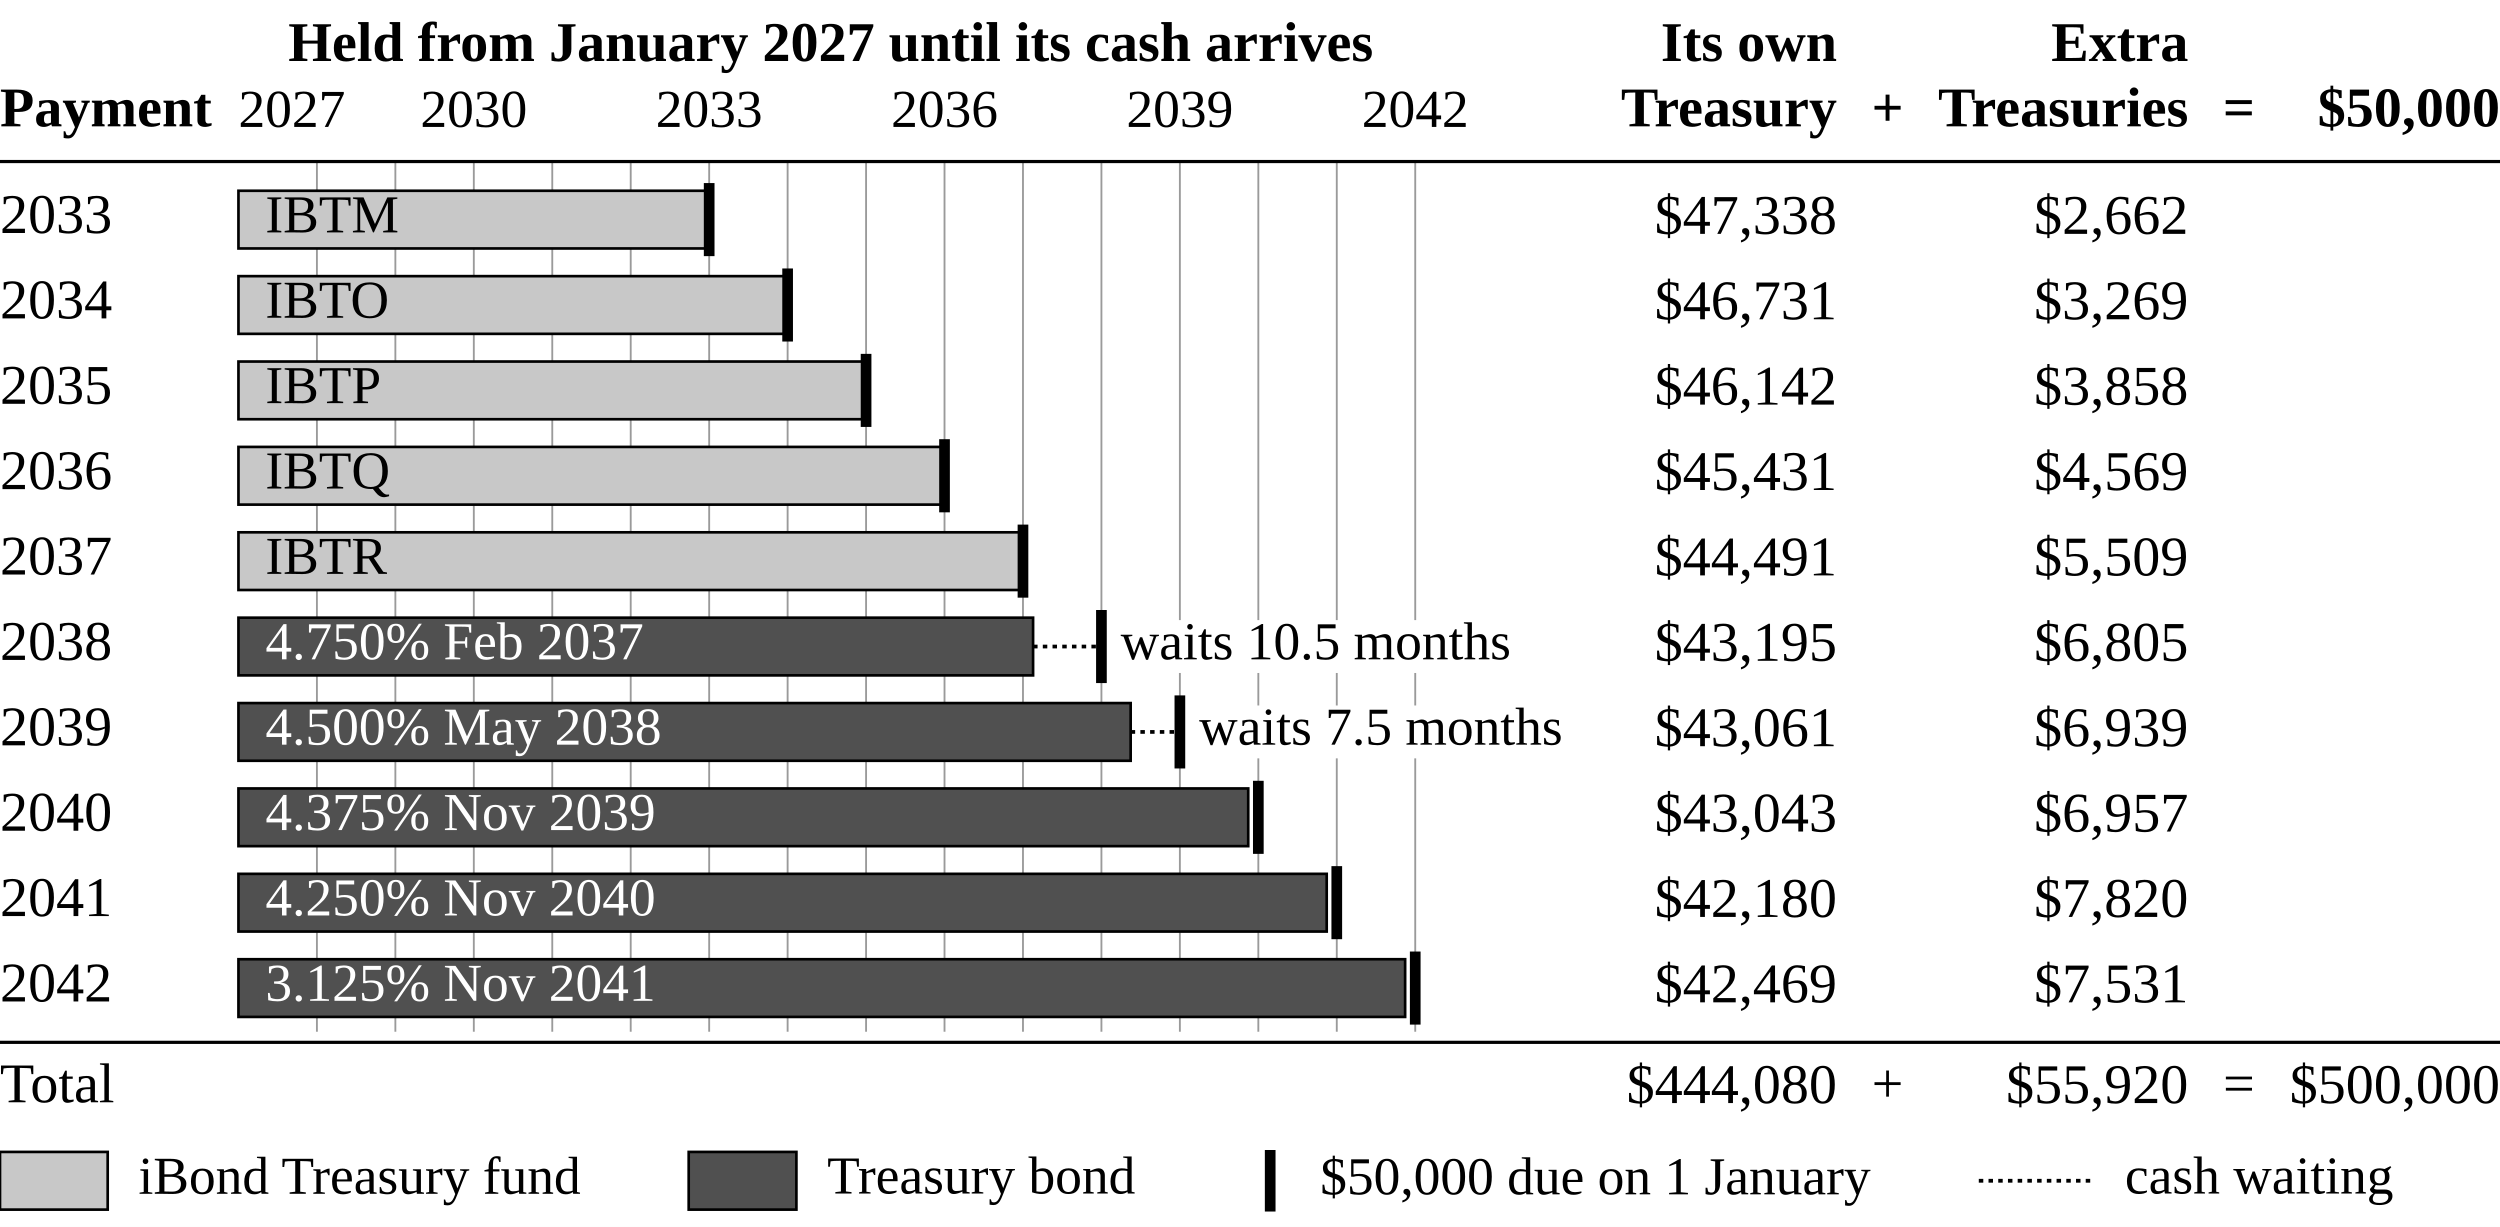
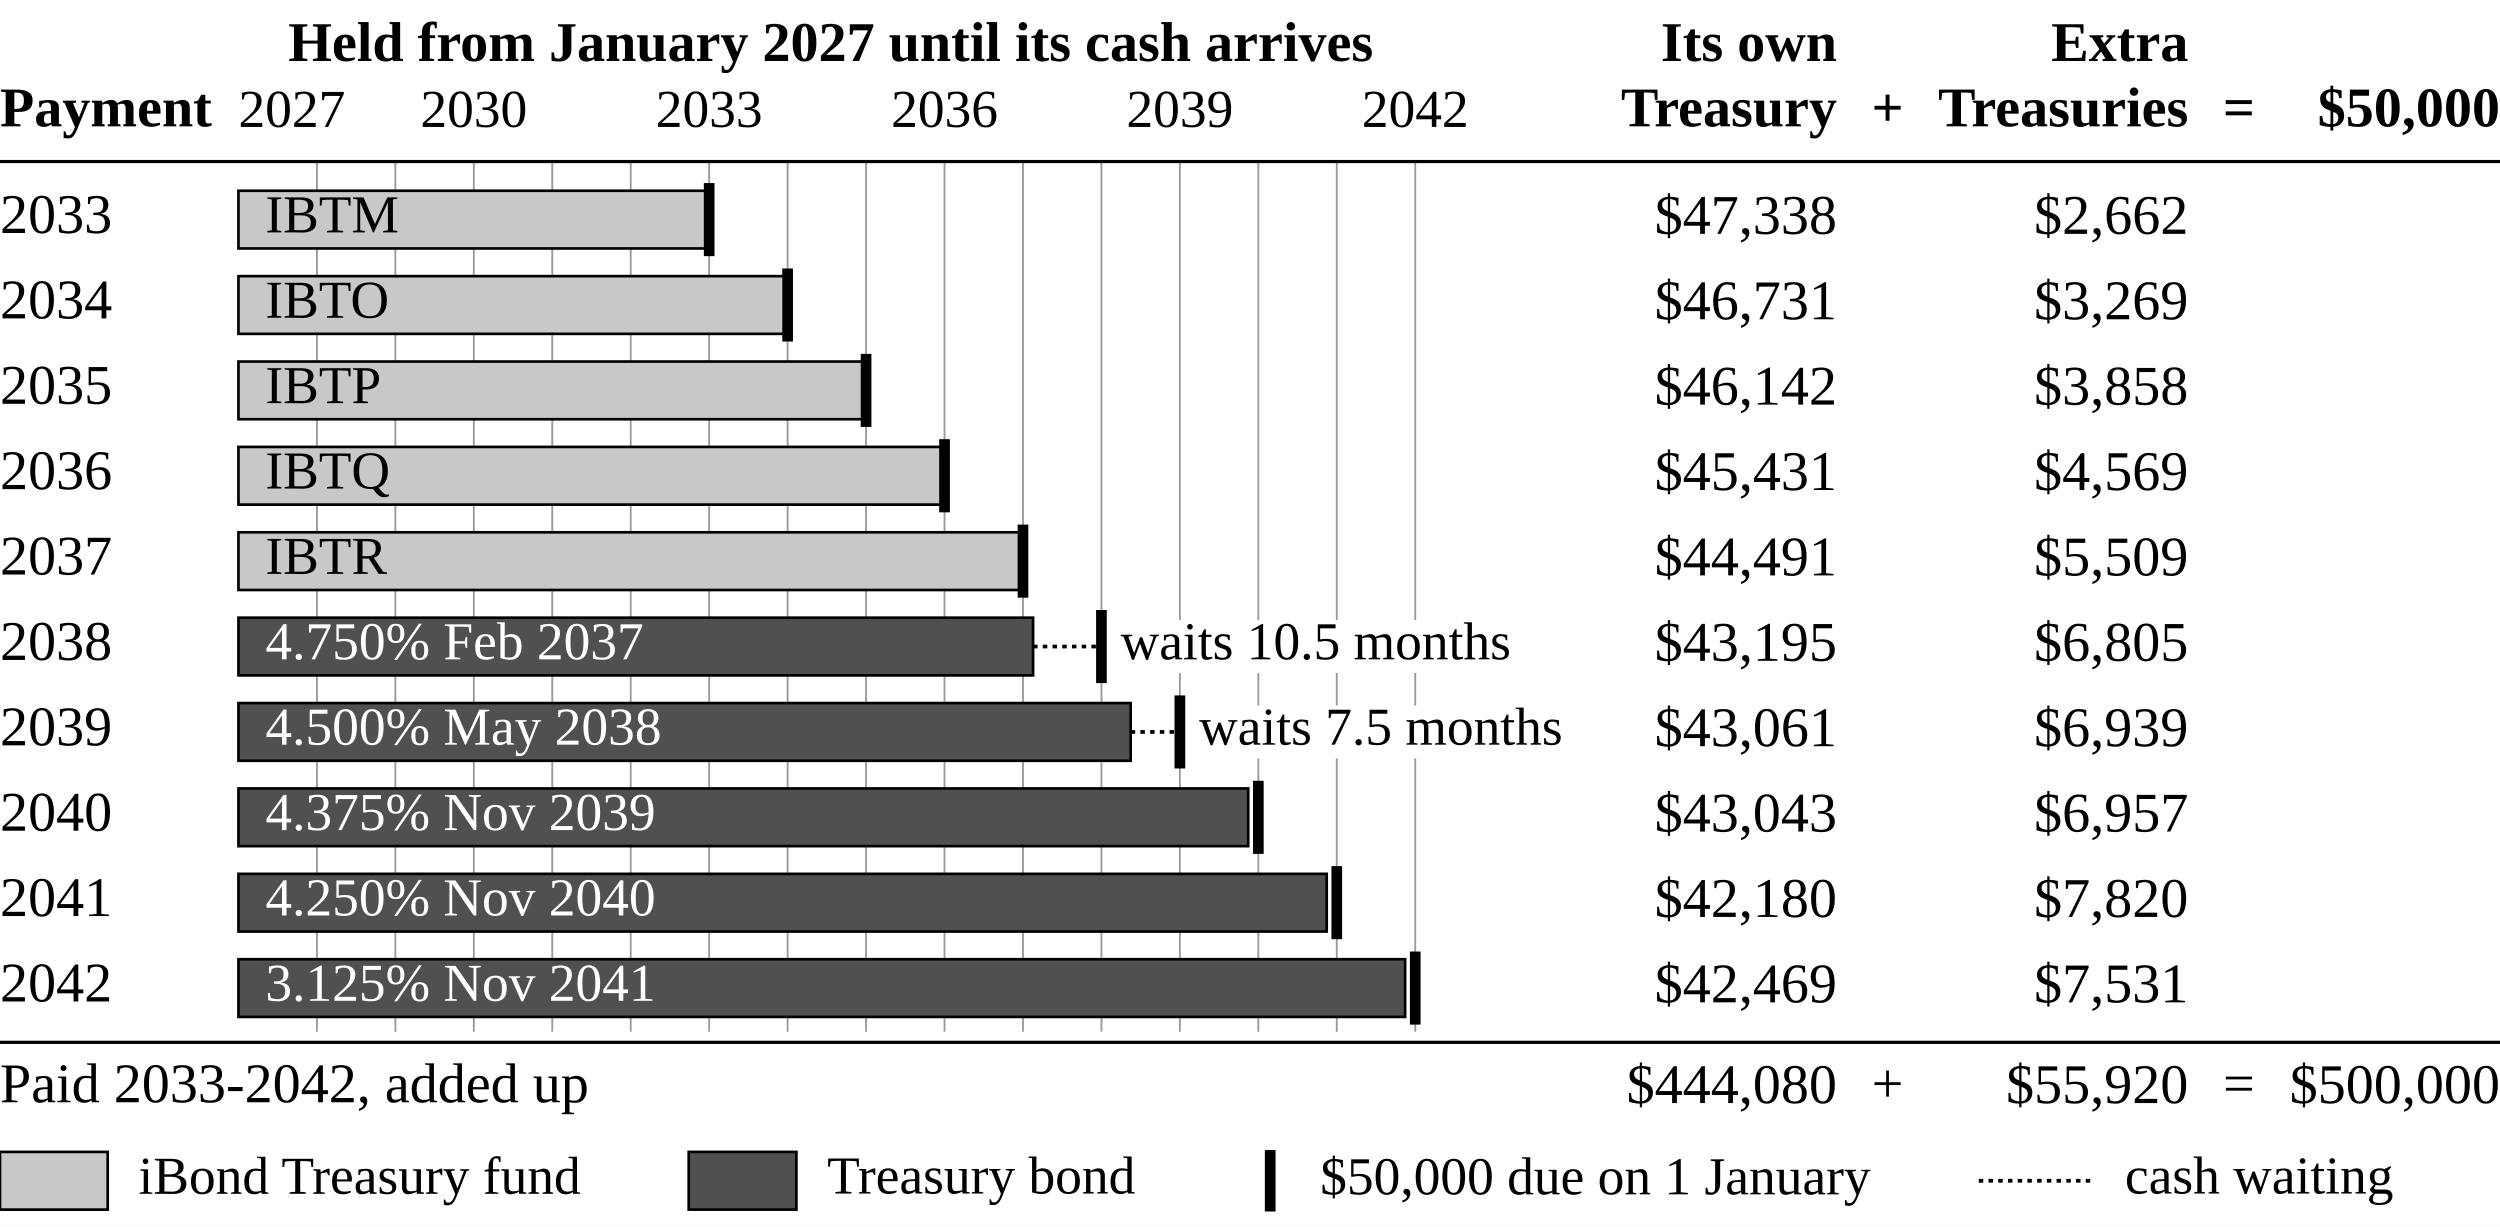
<svg xmlns="http://www.w3.org/2000/svg" width="468pt" height="229.68pt" viewBox="0 0 468 229.68" version="1.1">
  <defs>
    <style type="text/css">*{stroke-linejoin: round; stroke-linecap: butt}</style>
  </defs>
  <g id="figure_1">
    <g id="patch_1">
      <path d="M 0 229.68  L 468 229.68  L 468 0  L 0 0  z " style="fill: #ffffff" />
    </g>
    <g id="axes_1">
      <g id="line2d_1">
-         <path d="M 59.326 30.24  L 59.326 192.96  " clip-path="url(#p78beaa697a)" style="fill: none; stroke: #9a9a9a; stroke-width: 0.35; stroke-linecap: square" />
+         <path d="M 59.326 30.24  L 59.326 192.96  " clip-path="url(#pca8027dfce)" style="fill: none; stroke: #9a9a9a; stroke-width: 0.35; stroke-linecap: square" />
      </g>
      <g id="line2d_2">
-         <path d="M 74.012 30.24  L 74.012 192.96  " clip-path="url(#p78beaa697a)" style="fill: none; stroke: #9a9a9a; stroke-width: 0.35; stroke-linecap: square" />
+         <path d="M 74.012 30.24  L 74.012 192.96  " clip-path="url(#pca8027dfce)" style="fill: none; stroke: #9a9a9a; stroke-width: 0.35; stroke-linecap: square" />
      </g>
      <g id="line2d_3">
-         <path d="M 88.698 30.24  L 88.698 192.96  " clip-path="url(#p78beaa697a)" style="fill: none; stroke: #9a9a9a; stroke-width: 0.35; stroke-linecap: square" />
+         <path d="M 88.698 30.24  L 88.698 192.96  " clip-path="url(#pca8027dfce)" style="fill: none; stroke: #9a9a9a; stroke-width: 0.35; stroke-linecap: square" />
      </g>
      <g id="line2d_4">
-         <path d="M 103.384 30.24  L 103.384 192.96  " clip-path="url(#p78beaa697a)" style="fill: none; stroke: #9a9a9a; stroke-width: 0.35; stroke-linecap: square" />
+         <path d="M 103.384 30.24  L 103.384 192.96  " clip-path="url(#pca8027dfce)" style="fill: none; stroke: #9a9a9a; stroke-width: 0.35; stroke-linecap: square" />
      </g>
      <g id="line2d_5">
-         <path d="M 118.07 30.24  L 118.07 192.96  " clip-path="url(#p78beaa697a)" style="fill: none; stroke: #9a9a9a; stroke-width: 0.35; stroke-linecap: square" />
+         <path d="M 118.07 30.24  L 118.07 192.96  " clip-path="url(#pca8027dfce)" style="fill: none; stroke: #9a9a9a; stroke-width: 0.35; stroke-linecap: square" />
      </g>
      <g id="line2d_6">
-         <path d="M 132.757 30.24  L 132.757 192.96  " clip-path="url(#p78beaa697a)" style="fill: none; stroke: #9a9a9a; stroke-width: 0.35; stroke-linecap: square" />
+         <path d="M 132.757 30.24  L 132.757 192.96  " clip-path="url(#pca8027dfce)" style="fill: none; stroke: #9a9a9a; stroke-width: 0.35; stroke-linecap: square" />
      </g>
      <g id="line2d_7">
-         <path d="M 147.443 30.24  L 147.443 192.96  " clip-path="url(#p78beaa697a)" style="fill: none; stroke: #9a9a9a; stroke-width: 0.35; stroke-linecap: square" />
+         <path d="M 147.443 30.24  L 147.443 192.96  " clip-path="url(#pca8027dfce)" style="fill: none; stroke: #9a9a9a; stroke-width: 0.35; stroke-linecap: square" />
      </g>
      <g id="line2d_8">
-         <path d="M 162.129 30.24  L 162.129 192.96  " clip-path="url(#p78beaa697a)" style="fill: none; stroke: #9a9a9a; stroke-width: 0.35; stroke-linecap: square" />
+         <path d="M 162.129 30.24  L 162.129 192.96  " clip-path="url(#pca8027dfce)" style="fill: none; stroke: #9a9a9a; stroke-width: 0.35; stroke-linecap: square" />
      </g>
      <g id="line2d_9">
-         <path d="M 176.815 30.24  L 176.815 192.96  " clip-path="url(#p78beaa697a)" style="fill: none; stroke: #9a9a9a; stroke-width: 0.35; stroke-linecap: square" />
+         <path d="M 176.815 30.24  L 176.815 192.96  " clip-path="url(#pca8027dfce)" style="fill: none; stroke: #9a9a9a; stroke-width: 0.35; stroke-linecap: square" />
      </g>
      <g id="line2d_10">
-         <path d="M 191.501 30.24  L 191.501 192.96  " clip-path="url(#p78beaa697a)" style="fill: none; stroke: #9a9a9a; stroke-width: 0.35; stroke-linecap: square" />
+         <path d="M 191.501 30.24  L 191.501 192.96  " clip-path="url(#pca8027dfce)" style="fill: none; stroke: #9a9a9a; stroke-width: 0.35; stroke-linecap: square" />
      </g>
      <g id="line2d_11">
-         <path d="M 206.187 30.24  L 206.187 192.96  " clip-path="url(#p78beaa697a)" style="fill: none; stroke: #9a9a9a; stroke-width: 0.35; stroke-linecap: square" />
+         <path d="M 206.187 30.24  L 206.187 192.96  " clip-path="url(#pca8027dfce)" style="fill: none; stroke: #9a9a9a; stroke-width: 0.35; stroke-linecap: square" />
      </g>
      <g id="line2d_12">
-         <path d="M 220.873 30.24  L 220.873 192.96  " clip-path="url(#p78beaa697a)" style="fill: none; stroke: #9a9a9a; stroke-width: 0.35; stroke-linecap: square" />
+         <path d="M 220.873 30.24  L 220.873 192.96  " clip-path="url(#pca8027dfce)" style="fill: none; stroke: #9a9a9a; stroke-width: 0.35; stroke-linecap: square" />
      </g>
      <g id="line2d_13">
-         <path d="M 235.559 30.24  L 235.559 192.96  " clip-path="url(#p78beaa697a)" style="fill: none; stroke: #9a9a9a; stroke-width: 0.35; stroke-linecap: square" />
+         <path d="M 235.559 30.24  L 235.559 192.96  " clip-path="url(#pca8027dfce)" style="fill: none; stroke: #9a9a9a; stroke-width: 0.35; stroke-linecap: square" />
      </g>
      <g id="line2d_14">
-         <path d="M 250.245 30.24  L 250.245 192.96  " clip-path="url(#p78beaa697a)" style="fill: none; stroke: #9a9a9a; stroke-width: 0.35; stroke-linecap: square" />
+         <path d="M 250.245 30.24  L 250.245 192.96  " clip-path="url(#pca8027dfce)" style="fill: none; stroke: #9a9a9a; stroke-width: 0.35; stroke-linecap: square" />
      </g>
      <g id="line2d_15">
-         <path d="M 264.931 30.24  L 264.931 192.96  " clip-path="url(#p78beaa697a)" style="fill: none; stroke: #9a9a9a; stroke-width: 0.35; stroke-linecap: square" />
+         <path d="M 264.931 30.24  L 264.931 192.96  " clip-path="url(#pca8027dfce)" style="fill: none; stroke: #9a9a9a; stroke-width: 0.35; stroke-linecap: square" />
      </g>
      <g id="patch_2">
-         <path d="M 0 215.64  L 20.16 215.64  L 20.16 226.44  L 0 226.44  z " clip-path="url(#p78beaa697a)" style="fill: #c8c8c8; stroke: #000000; stroke-width: 0.5; stroke-linejoin: miter" />
+         <path d="M 0 215.64  L 20.16 215.64  L 20.16 226.44  L 0 226.44  z " clip-path="url(#pca8027dfce)" style="fill: #c8c8c8; stroke: #000000; stroke-width: 0.5; stroke-linejoin: miter" />
      </g>
      <g id="patch_3">
-         <path d="M 128.925 215.64  L 149.085 215.64  L 149.085 226.44  L 128.925 226.44  z " clip-path="url(#p78beaa697a)" style="fill: #505050; stroke: #000000; stroke-width: 0.5; stroke-linejoin: miter" />
+         <path d="M 128.925 215.64  L 149.085 215.64  L 149.085 226.44  L 128.925 226.44  z " clip-path="url(#pca8027dfce)" style="fill: #505050; stroke: #000000; stroke-width: 0.5; stroke-linejoin: miter" />
      </g>
      <g id="line2d_16">
-         <path d="M 0 30.24  L 468 30.24  " clip-path="url(#p78beaa697a)" style="fill: none; stroke: #000000; stroke-width: 0.6; stroke-linecap: square" />
+         <path d="M 0 30.24  L 468 30.24  " clip-path="url(#pca8027dfce)" style="fill: none; stroke: #000000; stroke-width: 0.6; stroke-linecap: square" />
      </g>
      <g id="patch_4">
-         <path d="M 44.64 35.712  L 132.355 35.712  L 132.355 46.512  L 44.64 46.512  z " clip-path="url(#p78beaa697a)" style="fill: #c8c8c8; stroke: #000000; stroke-width: 0.5; stroke-linejoin: miter" />
+         <path d="M 44.64 35.712  L 132.355 35.712  L 132.355 46.512  L 44.64 46.512  z " clip-path="url(#pca8027dfce)" style="fill: #c8c8c8; stroke: #000000; stroke-width: 0.5; stroke-linejoin: miter" />
      </g>
      <g id="patch_5">
-         <path d="M 44.64 51.696  L 147.04 51.696  L 147.04 62.496  L 44.64 62.496  z " clip-path="url(#p78beaa697a)" style="fill: #c8c8c8; stroke: #000000; stroke-width: 0.5; stroke-linejoin: miter" />
+         <path d="M 44.64 51.696  L 147.04 51.696  L 147.04 62.496  L 44.64 62.496  z " clip-path="url(#pca8027dfce)" style="fill: #c8c8c8; stroke: #000000; stroke-width: 0.5; stroke-linejoin: miter" />
      </g>
      <g id="patch_6">
-         <path d="M 44.64 67.68  L 161.726 67.68  L 161.726 78.48  L 44.64 78.48  z " clip-path="url(#p78beaa697a)" style="fill: #c8c8c8; stroke: #000000; stroke-width: 0.5; stroke-linejoin: miter" />
+         <path d="M 44.64 67.68  L 161.726 67.68  L 161.726 78.48  L 44.64 78.48  z " clip-path="url(#pca8027dfce)" style="fill: #c8c8c8; stroke: #000000; stroke-width: 0.5; stroke-linejoin: miter" />
      </g>
      <g id="patch_7">
-         <path d="M 44.64 83.664  L 176.493 83.664  L 176.493 94.464  L 44.64 94.464  z " clip-path="url(#p78beaa697a)" style="fill: #c8c8c8; stroke: #000000; stroke-width: 0.5; stroke-linejoin: miter" />
+         <path d="M 44.64 83.664  L 176.493 83.664  L 176.493 94.464  L 44.64 94.464  z " clip-path="url(#pca8027dfce)" style="fill: #c8c8c8; stroke: #000000; stroke-width: 0.5; stroke-linejoin: miter" />
      </g>
      <g id="patch_8">
-         <path d="M 44.64 99.648  L 191.1 99.648  L 191.1 110.448  L 44.64 110.448  z " clip-path="url(#p78beaa697a)" style="fill: #c8c8c8; stroke: #000000; stroke-width: 0.5; stroke-linejoin: miter" />
+         <path d="M 44.64 99.648  L 191.1 99.648  L 191.1 110.448  L 44.64 110.448  z " clip-path="url(#pca8027dfce)" style="fill: #c8c8c8; stroke: #000000; stroke-width: 0.5; stroke-linejoin: miter" />
      </g>
      <g id="patch_9">
-         <path d="M 44.64 115.632  L 193.392 115.632  L 193.392 126.432  L 44.64 126.432  z " clip-path="url(#p78beaa697a)" style="fill: #505050; stroke: #000000; stroke-width: 0.5; stroke-linejoin: miter" />
+         <path d="M 44.64 115.632  L 193.392 115.632  L 193.392 126.432  L 44.64 126.432  z " clip-path="url(#pca8027dfce)" style="fill: #505050; stroke: #000000; stroke-width: 0.5; stroke-linejoin: miter" />
      </g>
      <g id="patch_10">
-         <path d="M 44.64 131.616  L 211.659 131.616  L 211.659 142.416  L 44.64 142.416  z " clip-path="url(#p78beaa697a)" style="fill: #505050; stroke: #000000; stroke-width: 0.5; stroke-linejoin: miter" />
+         <path d="M 44.64 131.616  L 211.659 131.616  L 211.659 142.416  L 44.64 142.416  z " clip-path="url(#pca8027dfce)" style="fill: #505050; stroke: #000000; stroke-width: 0.5; stroke-linejoin: miter" />
      </g>
      <g id="patch_11">
-         <path d="M 44.64 147.6  L 233.668 147.6  L 233.668 158.4  L 44.64 158.4  z " clip-path="url(#p78beaa697a)" style="fill: #505050; stroke: #000000; stroke-width: 0.5; stroke-linejoin: miter" />
+         <path d="M 44.64 147.6  L 233.668 147.6  L 233.668 158.4  L 44.64 158.4  z " clip-path="url(#pca8027dfce)" style="fill: #505050; stroke: #000000; stroke-width: 0.5; stroke-linejoin: miter" />
      </g>
      <g id="patch_12">
-         <path d="M 44.64 163.584  L 248.359 163.584  L 248.359 174.384  L 44.64 174.384  z " clip-path="url(#p78beaa697a)" style="fill: #505050; stroke: #000000; stroke-width: 0.5; stroke-linejoin: miter" />
+         <path d="M 44.64 163.584  L 248.359 163.584  L 248.359 174.384  L 44.64 174.384  z " clip-path="url(#pca8027dfce)" style="fill: #505050; stroke: #000000; stroke-width: 0.5; stroke-linejoin: miter" />
      </g>
      <g id="patch_13">
-         <path d="M 44.64 179.568  L 263.04 179.568  L 263.04 190.368  L 44.64 190.368  z " clip-path="url(#p78beaa697a)" style="fill: #505050; stroke: #000000; stroke-width: 0.5; stroke-linejoin: miter" />
+         <path d="M 44.64 179.568  L 263.04 179.568  L 263.04 190.368  L 44.64 190.368  z " clip-path="url(#pca8027dfce)" style="fill: #505050; stroke: #000000; stroke-width: 0.5; stroke-linejoin: miter" />
      </g>
      <g id="line2d_17">
-         <path d="M 0 195.12  L 468 195.12  " clip-path="url(#p78beaa697a)" style="fill: none; stroke: #000000; stroke-width: 0.6; stroke-linecap: square" />
+         <path d="M 0 195.12  L 468 195.12  " clip-path="url(#pca8027dfce)" style="fill: none; stroke: #000000; stroke-width: 0.6; stroke-linecap: square" />
      </g>
      <g id="line2d_18">
-         <path d="M 237.78 215.28  L 237.78 226.8  " clip-path="url(#p78beaa697a)" style="fill: none; stroke: #000000; stroke-width: 2" />
+         <path d="M 237.78 215.28  L 237.78 226.8  " clip-path="url(#pca8027dfce)" style="fill: none; stroke: #000000; stroke-width: 2" />
      </g>
      <g id="line2d_19">
-         <path d="M 370.429 221.04  L 392.029 221.04  " clip-path="url(#p78beaa697a)" style="fill: none; stroke-dasharray: 0.84,0.98; stroke-dashoffset: 0; stroke: #000000; stroke-width: 0.7" />
+         <path d="M 370.429 221.04  L 392.029 221.04  " clip-path="url(#pca8027dfce)" style="fill: none; stroke-dasharray: 0.84,0.98; stroke-dashoffset: 0; stroke: #000000; stroke-width: 0.7" />
      </g>
      <g id="text_1">
        <text style="font-weight: 700; font-size: 10.5px; font-family: 'Times New Roman', 'Liberation Serif', serif; text-anchor: start" x="0" y="23.654" transform="rotate(-0 0 23.65389)">Payment</text>
      </g>
      <g id="text_2">
        <text style="font-weight: 700; font-size: 10.5px; font-family: 'Times New Roman', 'Liberation Serif', serif; text-anchor: middle" x="155.52" y="11.414" transform="rotate(-0 155.52 11.41389)">Held from January 2027 until its cash arrives</text>
      </g>
      <g id="text_3">
        <text style="font-size: 10px; font-family: 'Times New Roman', 'Liberation Serif', serif; text-anchor: start" x="44.64" y="23.762" transform="rotate(-0 44.64 23.7618)">2027</text>
      </g>
      <g id="text_4">
        <text style="font-size: 10px; font-family: 'Times New Roman', 'Liberation Serif', serif; text-anchor: middle" x="88.698" y="23.762" transform="rotate(-0 88.69828 23.7618)">2030</text>
      </g>
      <g id="text_5">
        <text style="font-size: 10px; font-family: 'Times New Roman', 'Liberation Serif', serif; text-anchor: middle" x="132.757" y="23.762" transform="rotate(-0 132.7566 23.7618)">2033</text>
      </g>
      <g id="text_6">
        <text style="font-size: 10px; font-family: 'Times New Roman', 'Liberation Serif', serif; text-anchor: middle" x="176.815" y="23.762" transform="rotate(-0 176.8148 23.7618)">2036</text>
      </g>
      <g id="text_7">
        <text style="font-size: 10px; font-family: 'Times New Roman', 'Liberation Serif', serif; text-anchor: middle" x="220.873" y="23.762" transform="rotate(-0 220.8731 23.7618)">2039</text>
      </g>
      <g id="text_8">
        <text style="font-size: 10px; font-family: 'Times New Roman', 'Liberation Serif', serif; text-anchor: middle" x="264.931" y="23.762" transform="rotate(-0 264.9314 23.7618)">2042</text>
      </g>
      <g id="text_9">
        <text style="font-weight: 700; font-size: 10.5px; font-family: 'Times New Roman', 'Liberation Serif', serif; text-anchor: end" x="343.879" y="11.414" transform="rotate(-0 343.8788 11.41389)">Its own</text>
      </g>
      <g id="text_10">
        <text style="font-weight: 700; font-size: 10.5px; font-family: 'Times New Roman', 'Liberation Serif', serif; text-anchor: end" x="343.879" y="23.654" transform="rotate(-0 343.8788 23.65389)">Treasury</text>
      </g>
      <g id="text_11">
        <text style="font-weight: 700; font-size: 10.5px; font-family: 'Times New Roman', 'Liberation Serif', serif; text-anchor: end" x="409.658" y="11.414" transform="rotate(-0 409.6575 11.41389)">Extra</text>
      </g>
      <g id="text_12">
        <text style="font-weight: 700; font-size: 10.5px; font-family: 'Times New Roman', 'Liberation Serif', serif; text-anchor: end" x="409.658" y="23.654" transform="rotate(-0 409.6575 23.65389)">Treasuries</text>
      </g>
      <g id="text_13">
        <text style="font-weight: 700; font-size: 10.5px; font-family: 'Times New Roman', 'Liberation Serif', serif; text-anchor: middle" x="353.351" y="23.654" transform="rotate(-0 353.3512 23.65389)">+</text>
      </g>
      <g id="text_14">
        <text style="font-weight: 700; font-size: 10.5px; font-family: 'Times New Roman', 'Liberation Serif', serif; text-anchor: middle" x="419.13" y="23.654" transform="rotate(-0 419.13 23.65389)">=</text>
      </g>
      <g id="text_15">
        <text style="font-weight: 700; font-size: 10.5px; font-family: 'Times New Roman', 'Liberation Serif', serif; text-anchor: end" x="468" y="23.654" transform="rotate(-0 468 23.65389)">$50,000</text>
      </g>
      <g id="text_16">
        <text style="font-size: 10.5px; font-family: 'Times New Roman', 'Liberation Serif', serif; text-anchor: start" x="0" y="43.619" transform="rotate(-0 0 43.61908)">2033</text>
      </g>
      <g id="text_17">
        <text style="font-size: 10.5px; font-family: 'Times New Roman', 'Liberation Serif', serif; text-anchor: end" x="343.879" y="43.78" transform="rotate(-0 343.8788 43.78027)">$47,338</text>
      </g>
      <g id="text_18">
        <text style="font-size: 10.5px; font-family: 'Times New Roman', 'Liberation Serif', serif; text-anchor: end" x="409.658" y="43.78" transform="rotate(-0 409.6575 43.78027)">$2,662</text>
      </g>
      <g id="text_19">
        <text style="font-size: 10.5px; font-family: 'Times New Roman', 'Liberation Serif', serif; text-anchor: start" x="0" y="59.603" transform="rotate(-0 0 59.60308)">2034</text>
      </g>
      <g id="text_20">
        <text style="font-size: 10.5px; font-family: 'Times New Roman', 'Liberation Serif', serif; text-anchor: end" x="343.879" y="59.764" transform="rotate(-0 343.8788 59.76427)">$46,731</text>
      </g>
      <g id="text_21">
        <text style="font-size: 10.5px; font-family: 'Times New Roman', 'Liberation Serif', serif; text-anchor: end" x="409.658" y="59.764" transform="rotate(-0 409.6575 59.76427)">$3,269</text>
      </g>
      <g id="text_22">
        <text style="font-size: 10.5px; font-family: 'Times New Roman', 'Liberation Serif', serif; text-anchor: start" x="0" y="75.587" transform="rotate(-0 0 75.58708)">2035</text>
      </g>
      <g id="text_23">
        <text style="font-size: 10.5px; font-family: 'Times New Roman', 'Liberation Serif', serif; text-anchor: end" x="343.879" y="75.748" transform="rotate(-0 343.8788 75.74827)">$46,142</text>
      </g>
      <g id="text_24">
        <text style="font-size: 10.5px; font-family: 'Times New Roman', 'Liberation Serif', serif; text-anchor: end" x="409.658" y="75.748" transform="rotate(-0 409.6575 75.74827)">$3,858</text>
      </g>
      <g id="text_25">
        <text style="font-size: 10.5px; font-family: 'Times New Roman', 'Liberation Serif', serif; text-anchor: start" x="0" y="91.571" transform="rotate(-0 0 91.57108)">2036</text>
      </g>
      <g id="text_26">
        <text style="font-size: 10.5px; font-family: 'Times New Roman', 'Liberation Serif', serif; text-anchor: end" x="343.879" y="91.732" transform="rotate(-0 343.8788 91.73227)">$45,431</text>
      </g>
      <g id="text_27">
        <text style="font-size: 10.5px; font-family: 'Times New Roman', 'Liberation Serif', serif; text-anchor: end" x="409.658" y="91.732" transform="rotate(-0 409.6575 91.73227)">$4,569</text>
      </g>
      <g id="text_28">
        <text style="font-size: 10.5px; font-family: 'Times New Roman', 'Liberation Serif', serif; text-anchor: start" x="0" y="107.555" transform="rotate(-0 0 107.5551)">2037</text>
      </g>
      <g id="text_29">
        <text style="font-size: 10.5px; font-family: 'Times New Roman', 'Liberation Serif', serif; text-anchor: end" x="343.879" y="107.716" transform="rotate(-0 343.8788 107.7163)">$44,491</text>
      </g>
      <g id="text_30">
        <text style="font-size: 10.5px; font-family: 'Times New Roman', 'Liberation Serif', serif; text-anchor: end" x="409.658" y="107.716" transform="rotate(-0 409.6575 107.7163)">$5,509</text>
      </g>
      <g id="line2d_20">
-         <path d="M 193.392 121.032  L 206.187 121.032  " clip-path="url(#p78beaa697a)" style="fill: none; stroke-dasharray: 0.84,0.98; stroke-dashoffset: 0; stroke: #000000; stroke-width: 0.7" />
+         <path d="M 193.392 121.032  L 206.187 121.032  " clip-path="url(#pca8027dfce)" style="fill: none; stroke-dasharray: 0.84,0.98; stroke-dashoffset: 0; stroke: #000000; stroke-width: 0.7" />
      </g>
      <g id="text_31">
        <text style="font-size: 10.5px; font-family: 'Times New Roman', 'Liberation Serif', serif; text-anchor: start" x="0" y="123.539" transform="rotate(-0 0 123.5391)">2038</text>
      </g>
      <g id="text_32">
        <text style="font-size: 10.5px; font-family: 'Times New Roman', 'Liberation Serif', serif; text-anchor: end" x="343.879" y="123.7" transform="rotate(-0 343.8788 123.7003)">$43,195</text>
      </g>
      <g id="text_33">
        <text style="font-size: 10.5px; font-family: 'Times New Roman', 'Liberation Serif', serif; text-anchor: end" x="409.658" y="123.7" transform="rotate(-0 409.6575 123.7003)">$6,805</text>
      </g>
      <g id="line2d_21">
-         <path d="M 211.659 137.016  L 220.873 137.016  " clip-path="url(#p78beaa697a)" style="fill: none; stroke-dasharray: 0.84,0.98; stroke-dashoffset: 0; stroke: #000000; stroke-width: 0.7" />
+         <path d="M 211.659 137.016  L 220.873 137.016  " clip-path="url(#pca8027dfce)" style="fill: none; stroke-dasharray: 0.84,0.98; stroke-dashoffset: 0; stroke: #000000; stroke-width: 0.7" />
      </g>
      <g id="text_34">
        <text style="font-size: 10.5px; font-family: 'Times New Roman', 'Liberation Serif', serif; text-anchor: start" x="0" y="139.523" transform="rotate(-0 0 139.5231)">2039</text>
      </g>
      <g id="text_35">
        <text style="font-size: 10.5px; font-family: 'Times New Roman', 'Liberation Serif', serif; text-anchor: end" x="343.879" y="139.684" transform="rotate(-0 343.8788 139.6843)">$43,061</text>
      </g>
      <g id="text_36">
        <text style="font-size: 10.5px; font-family: 'Times New Roman', 'Liberation Serif', serif; text-anchor: end" x="409.658" y="139.684" transform="rotate(-0 409.6575 139.6843)">$6,939</text>
      </g>
      <g id="text_37">
        <text style="font-size: 10.5px; font-family: 'Times New Roman', 'Liberation Serif', serif; text-anchor: start" x="0" y="155.507" transform="rotate(-0 0 155.5071)">2040</text>
      </g>
      <g id="text_38">
        <text style="font-size: 10.5px; font-family: 'Times New Roman', 'Liberation Serif', serif; text-anchor: end" x="343.879" y="155.668" transform="rotate(-0 343.8788 155.6683)">$43,043</text>
      </g>
      <g id="text_39">
        <text style="font-size: 10.5px; font-family: 'Times New Roman', 'Liberation Serif', serif; text-anchor: end" x="409.658" y="155.668" transform="rotate(-0 409.6575 155.6683)">$6,957</text>
      </g>
      <g id="text_40">
        <text style="font-size: 10.5px; font-family: 'Times New Roman', 'Liberation Serif', serif; text-anchor: start" x="0" y="171.491" transform="rotate(-0 0 171.4911)">2041</text>
      </g>
      <g id="text_41">
        <text style="font-size: 10.5px; font-family: 'Times New Roman', 'Liberation Serif', serif; text-anchor: end" x="343.879" y="171.652" transform="rotate(-0 343.8788 171.6523)">$42,180</text>
      </g>
      <g id="text_42">
        <text style="font-size: 10.5px; font-family: 'Times New Roman', 'Liberation Serif', serif; text-anchor: end" x="409.658" y="171.652" transform="rotate(-0 409.6575 171.6523)">$7,820</text>
      </g>
      <g id="text_43">
        <text style="font-size: 10.5px; font-family: 'Times New Roman', 'Liberation Serif', serif; text-anchor: start" x="0" y="187.475" transform="rotate(-0 0 187.4751)">2042</text>
      </g>
      <g id="text_44">
        <text style="font-size: 10.5px; font-family: 'Times New Roman', 'Liberation Serif', serif; text-anchor: end" x="343.879" y="187.636" transform="rotate(-0 343.8788 187.6363)">$42,469</text>
      </g>
      <g id="text_45">
        <text style="font-size: 10.5px; font-family: 'Times New Roman', 'Liberation Serif', serif; text-anchor: end" x="409.658" y="187.636" transform="rotate(-0 409.6575 187.6363)">$7,531</text>
      </g>
      <g id="text_46">
-         <text style="font-size: 10.5px; font-family: 'Times New Roman', 'Liberation Serif', serif; text-anchor: start" x="0" y="206.342" transform="rotate(-0 0 206.342)">Total</text>
+         <text style="font-size: 10.5px; font-family: 'Times New Roman', 'Liberation Serif', serif; text-anchor: start" x="0" y="206.342" transform="rotate(-0 0 206.342)">Paid 2033-2042, added up</text>
      </g>
      <g id="text_47">
        <text style="font-size: 10.5px; font-family: 'Times New Roman', 'Liberation Serif', serif; text-anchor: end" x="343.879" y="206.5" transform="rotate(-0 343.8788 206.5003)">$444,080</text>
      </g>
      <g id="text_48">
        <text style="font-size: 10.5px; font-family: 'Times New Roman', 'Liberation Serif', serif; text-anchor: middle" x="353.351" y="206.339" transform="rotate(-0 353.3512 206.3391)">+</text>
      </g>
      <g id="text_49">
        <text style="font-size: 10.5px; font-family: 'Times New Roman', 'Liberation Serif', serif; text-anchor: end" x="409.658" y="206.5" transform="rotate(-0 409.6575 206.5003)">$55,920</text>
      </g>
      <g id="text_50">
        <text style="font-size: 10.5px; font-family: 'Times New Roman', 'Liberation Serif', serif; text-anchor: middle" x="419.13" y="206.339" transform="rotate(-0 419.13 206.3391)">=</text>
      </g>
      <g id="text_51">
        <text style="font-size: 10.5px; font-family: 'Times New Roman', 'Liberation Serif', serif; text-anchor: end" x="468" y="206.5" transform="rotate(-0 468 206.5003)">$500,000</text>
      </g>
      <g id="text_52">
        <text style="font-size: 10px; font-family: 'Times New Roman', 'Liberation Serif', serif; text-anchor: start" x="25.92" y="223.481" transform="rotate(-0 25.92 223.4812)">iBond Treasury fund</text>
      </g>
      <g id="text_53">
        <text style="font-size: 10px; font-family: 'Times New Roman', 'Liberation Serif', serif; text-anchor: start" x="154.845" y="223.43" transform="rotate(-0 154.845 223.4304)">Treasury bond</text>
      </g>
      <g id="text_54">
        <text style="font-size: 10px; font-family: 'Times New Roman', 'Liberation Serif', serif; text-anchor: start" x="247.14" y="223.581" transform="rotate(-0 247.14 223.5812)">$50,000 due on 1 January</text>
      </g>
      <g id="text_55">
        <text style="font-size: 10px; font-family: 'Times New Roman', 'Liberation Serif', serif; text-anchor: start" x="397.789" y="223.43" transform="rotate(-0 397.7887 223.4304)">cash waiting</text>
      </g>
      <g id="line2d_22">
-         <path d="M 132.757 34.272  L 132.757 47.952  " clip-path="url(#p78beaa697a)" style="fill: none; stroke: #000000; stroke-width: 2" />
+         <path d="M 132.757 34.272  L 132.757 47.952  " clip-path="url(#pca8027dfce)" style="fill: none; stroke: #000000; stroke-width: 2" />
      </g>
      <g id="line2d_23">
-         <path d="M 147.443 50.256  L 147.443 63.936  " clip-path="url(#p78beaa697a)" style="fill: none; stroke: #000000; stroke-width: 2" />
+         <path d="M 147.443 50.256  L 147.443 63.936  " clip-path="url(#pca8027dfce)" style="fill: none; stroke: #000000; stroke-width: 2" />
      </g>
      <g id="line2d_24">
-         <path d="M 162.129 66.24  L 162.129 79.92  " clip-path="url(#p78beaa697a)" style="fill: none; stroke: #000000; stroke-width: 2" />
+         <path d="M 162.129 66.24  L 162.129 79.92  " clip-path="url(#pca8027dfce)" style="fill: none; stroke: #000000; stroke-width: 2" />
      </g>
      <g id="line2d_25">
-         <path d="M 176.815 82.224  L 176.815 95.904  " clip-path="url(#p78beaa697a)" style="fill: none; stroke: #000000; stroke-width: 2" />
+         <path d="M 176.815 82.224  L 176.815 95.904  " clip-path="url(#pca8027dfce)" style="fill: none; stroke: #000000; stroke-width: 2" />
      </g>
      <g id="line2d_26">
-         <path d="M 191.501 98.208  L 191.501 111.888  " clip-path="url(#p78beaa697a)" style="fill: none; stroke: #000000; stroke-width: 2" />
+         <path d="M 191.501 98.208  L 191.501 111.888  " clip-path="url(#pca8027dfce)" style="fill: none; stroke: #000000; stroke-width: 2" />
      </g>
      <g id="line2d_27">
-         <path d="M 206.187 114.192  L 206.187 127.872  " clip-path="url(#p78beaa697a)" style="fill: none; stroke: #000000; stroke-width: 2" />
+         <path d="M 206.187 114.192  L 206.187 127.872  " clip-path="url(#pca8027dfce)" style="fill: none; stroke: #000000; stroke-width: 2" />
      </g>
      <g id="line2d_28">
-         <path d="M 220.873 130.176  L 220.873 143.856  " clip-path="url(#p78beaa697a)" style="fill: none; stroke: #000000; stroke-width: 2" />
+         <path d="M 220.873 130.176  L 220.873 143.856  " clip-path="url(#pca8027dfce)" style="fill: none; stroke: #000000; stroke-width: 2" />
      </g>
      <g id="line2d_29">
-         <path d="M 235.559 146.16  L 235.559 159.84  " clip-path="url(#p78beaa697a)" style="fill: none; stroke: #000000; stroke-width: 2" />
+         <path d="M 235.559 146.16  L 235.559 159.84  " clip-path="url(#pca8027dfce)" style="fill: none; stroke: #000000; stroke-width: 2" />
      </g>
      <g id="line2d_30">
-         <path d="M 250.245 162.144  L 250.245 175.824  " clip-path="url(#p78beaa697a)" style="fill: none; stroke: #000000; stroke-width: 2" />
+         <path d="M 250.245 162.144  L 250.245 175.824  " clip-path="url(#pca8027dfce)" style="fill: none; stroke: #000000; stroke-width: 2" />
      </g>
      <g id="line2d_31">
-         <path d="M 264.931 178.128  L 264.931 191.808  " clip-path="url(#p78beaa697a)" style="fill: none; stroke: #000000; stroke-width: 2" />
+         <path d="M 264.931 178.128  L 264.931 191.808  " clip-path="url(#pca8027dfce)" style="fill: none; stroke: #000000; stroke-width: 2" />
      </g>
      <g id="text_56">
        <text style="font-size: 10px; font-family: 'Times New Roman', 'Liberation Serif', serif; text-anchor: start" x="49.68" y="43.5" transform="rotate(-0 49.68 43.4997)">IBTM</text>
      </g>
      <g id="text_57">
        <text style="font-size: 10px; font-family: 'Times New Roman', 'Liberation Serif', serif; text-anchor: start" x="49.68" y="59.484" transform="rotate(-0 49.68 59.48369)">IBTO</text>
      </g>
      <g id="text_58">
        <text style="font-size: 10px; font-family: 'Times New Roman', 'Liberation Serif', serif; text-anchor: start" x="49.68" y="75.468" transform="rotate(-0 49.68 75.4677)">IBTP</text>
      </g>
      <g id="text_59">
        <text style="font-size: 10px; font-family: 'Times New Roman', 'Liberation Serif', serif; text-anchor: start" x="49.68" y="91.452" transform="rotate(-0 49.68 91.4517)">IBTQ</text>
      </g>
      <g id="text_60">
        <text style="font-size: 10px; font-family: 'Times New Roman', 'Liberation Serif', serif; text-anchor: start" x="49.68" y="107.436" transform="rotate(-0 49.68 107.4357)">IBTR</text>
      </g>
      <g id="text_61">
        <text style="font-size: 10px; font-family: 'Times New Roman', 'Liberation Serif', serif; text-anchor: start; fill: #ffffff" x="49.68" y="123.422" transform="rotate(-0 49.68 123.4224)">4.750% Feb 2037</text>
      </g>
      <g id="text_62">
        <g id="patch_14">
          <path d="M 209.387 125.981  L 283.245 125.981  L 283.245 116.083  L 209.387 116.083  z " style="fill: #ffffff" />
        </g>
        <text style="font-size: 10px; font-family: 'Times New Roman', 'Liberation Serif', serif; text-anchor: start" x="209.787" y="123.422" transform="rotate(-0 209.787 123.4224)">waits 10.5 months</text>
      </g>
      <g id="text_63">
        <text style="font-size: 10px; font-family: 'Times New Roman', 'Liberation Serif', serif; text-anchor: start; fill: #ffffff" x="49.68" y="139.404" transform="rotate(-0 49.68 139.4037)">4.500% May 2038</text>
      </g>
      <g id="text_64">
        <g id="patch_15">
          <path d="M 224.073 141.965  L 292.931 141.965  L 292.931 132.067  L 224.073 132.067  z " style="fill: #ffffff" />
        </g>
        <text style="font-size: 10px; font-family: 'Times New Roman', 'Liberation Serif', serif; text-anchor: start" x="224.473" y="139.406" transform="rotate(-0 224.4731 139.4064)">waits 7.5 months</text>
      </g>
      <g id="text_65">
        <text style="font-size: 10px; font-family: 'Times New Roman', 'Liberation Serif', serif; text-anchor: start; fill: #ffffff" x="49.68" y="155.388" transform="rotate(-0 49.68 155.3877)">4.375% Nov 2039</text>
      </g>
      <g id="text_66">
        <text style="font-size: 10px; font-family: 'Times New Roman', 'Liberation Serif', serif; text-anchor: start; fill: #ffffff" x="49.68" y="171.372" transform="rotate(-0 49.68 171.3717)">4.250% Nov 2040</text>
      </g>
      <g id="text_67">
        <text style="font-size: 10px; font-family: 'Times New Roman', 'Liberation Serif', serif; text-anchor: start; fill: #ffffff" x="49.68" y="187.356" transform="rotate(-0 49.68 187.3557)">3.125% Nov 2041</text>
      </g>
    </g>
  </g>
  <defs>
-     <clipPath id="p78beaa697a">
+     <clipPath id="pca8027dfce">
      <rect x="0" y="0" width="468" height="229.68" />
    </clipPath>
  </defs>
</svg>
